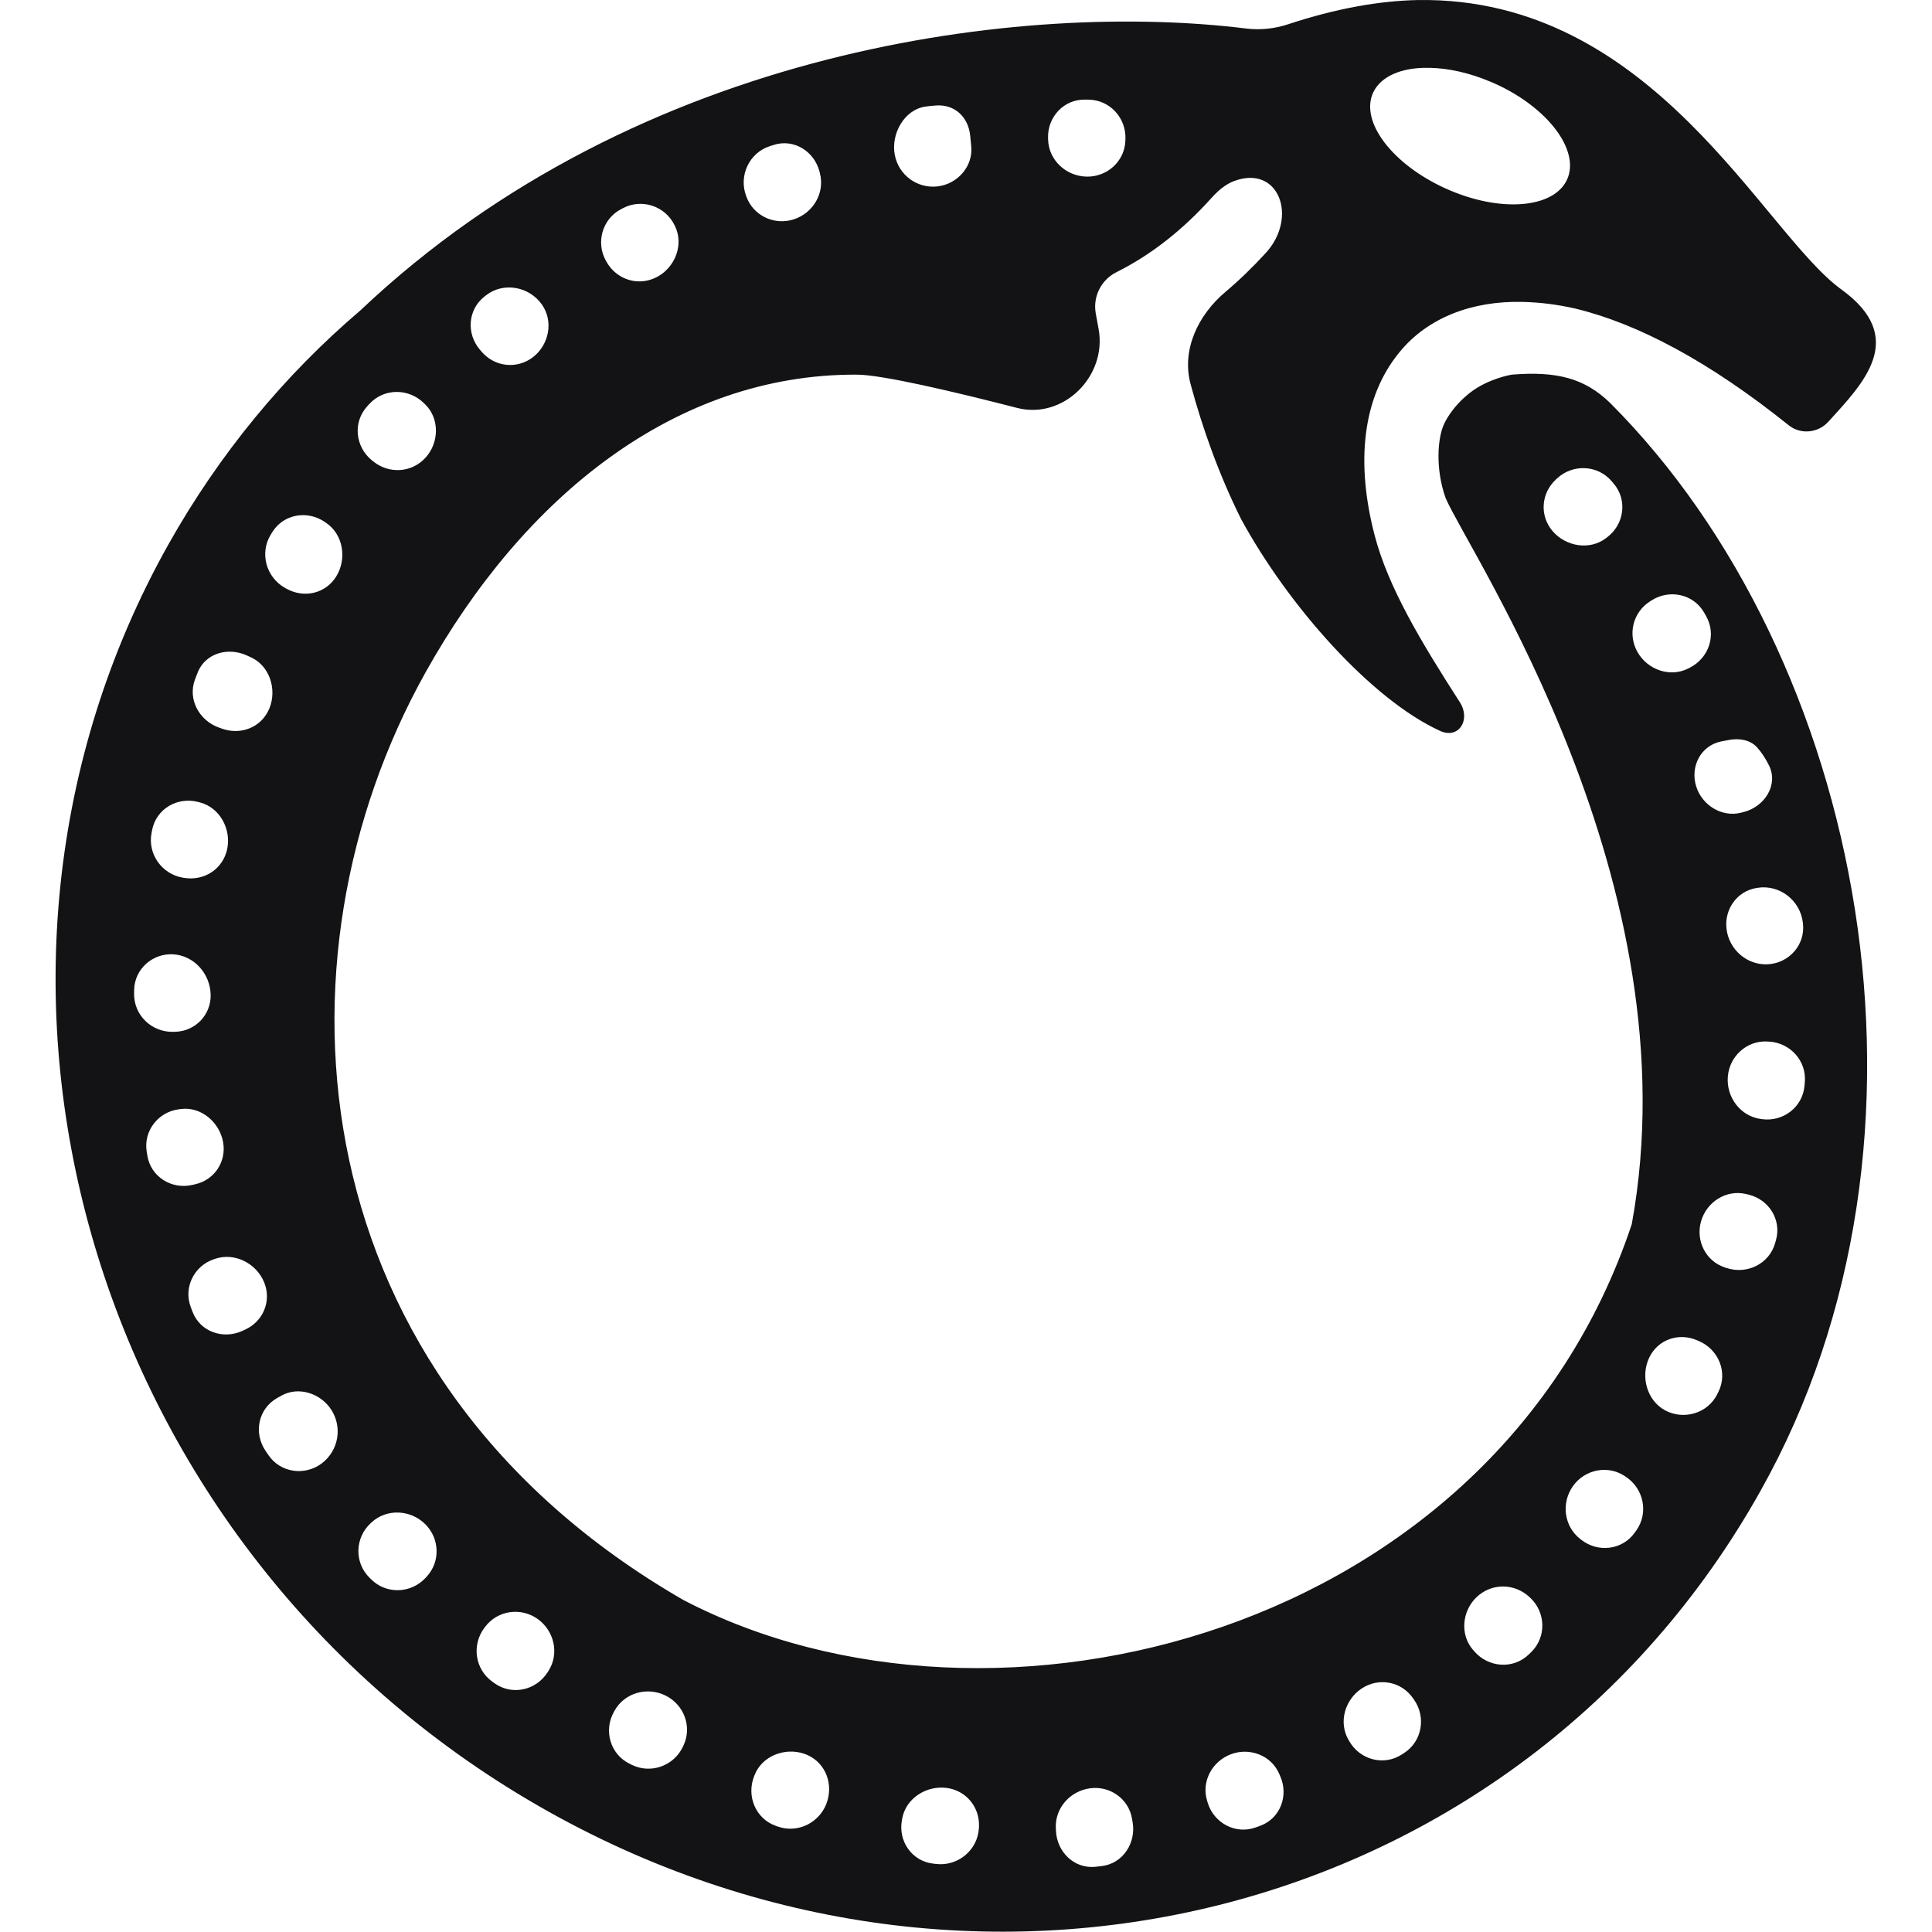
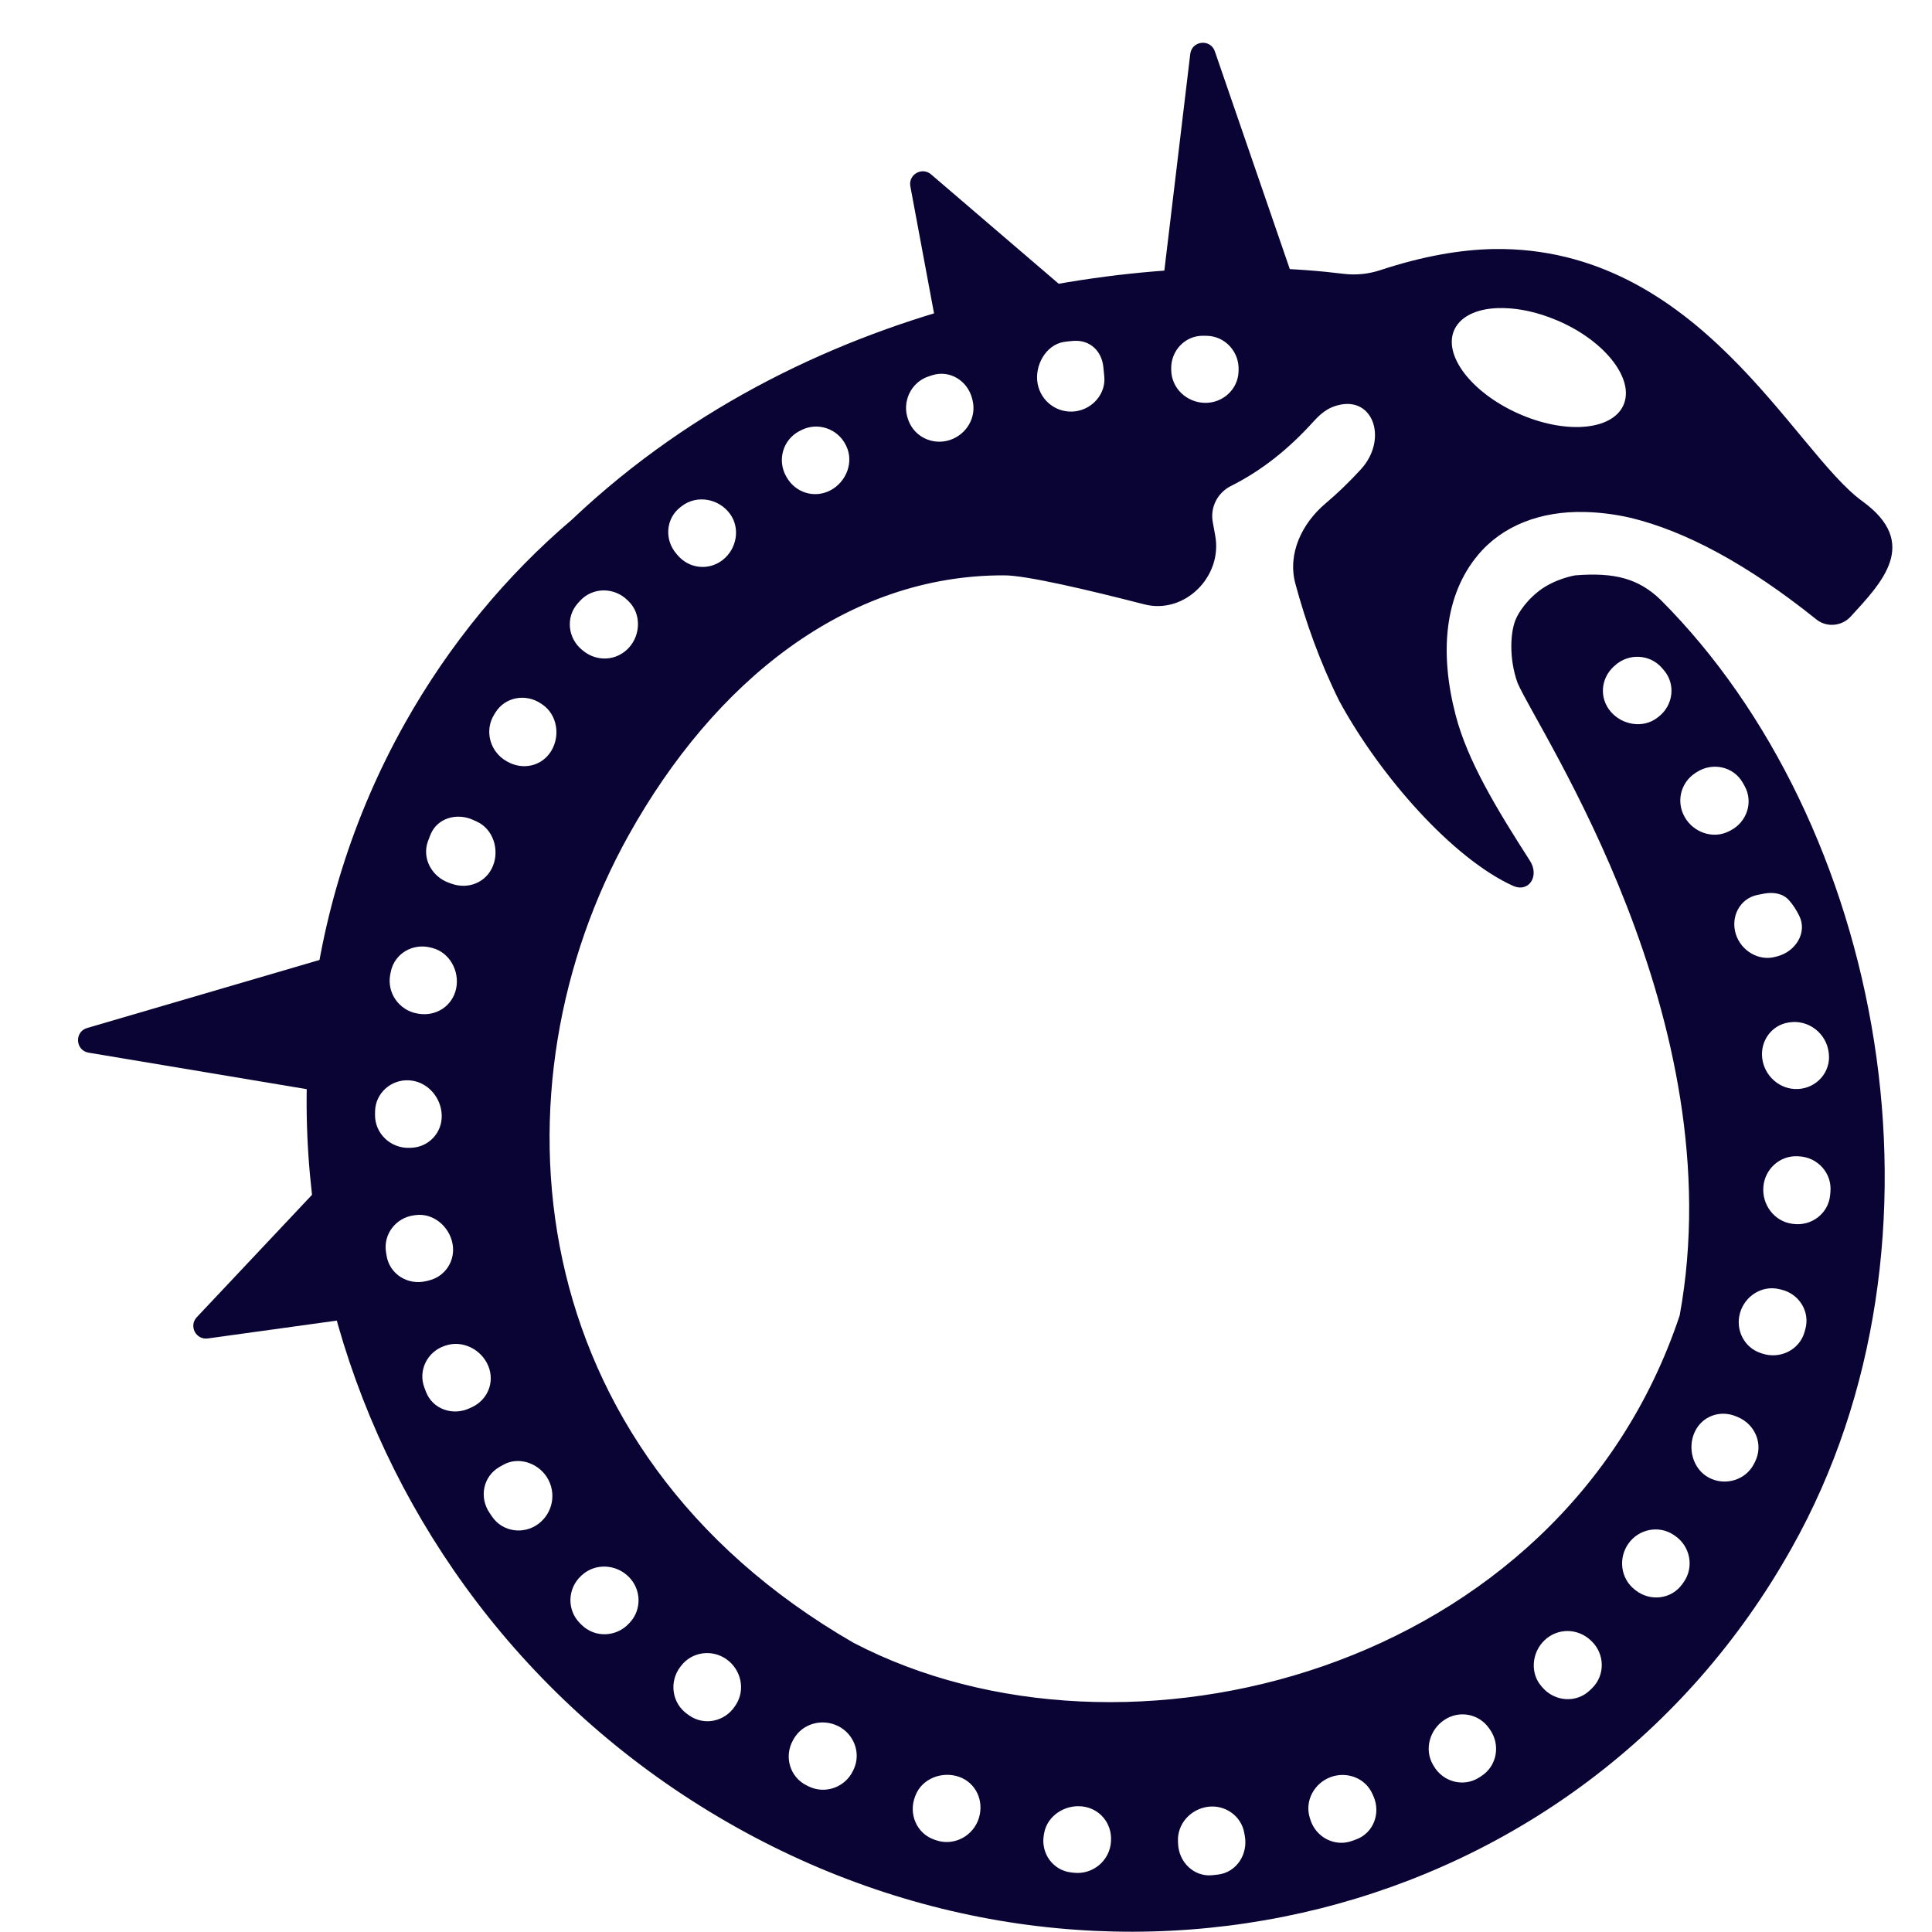
- <svg xmlns="http://www.w3.org/2000/svg" viewBox="0 0 730 730" width="256" height="256" fill="none">
-   <g transform="translate(21.0,0)">
-     <path d="M514.935 0.013C500.381 0.288 484.137 3.096 465.674 9.181C460.548 10.87 455.118 11.427 449.762 10.765C367.206 0.559 221.045 16.996 115.092 117.357C86.701 141.529 62.014 171.216 42.607 205.747C-48.758 368.716 11.529 581.06 178.373 679.966C344.935 778.716 552.904 726.372 644.154 563.404C719.31 429.81 683.219 248.06 587.279 152.154C577.719 142.935 567.283 140.184 550.219 141.56C550.219 141.56 541.219 142.993 534.219 148.56C527.219 154.126 524.719 160.06 524.719 160.06C522.219 165.06 521.219 177.06 525.248 188.247C534.5 209.56 619.058 333.935 595.56 462.561C543.902 617.466 354.721 665.811 237.219 604.561C90.938 520.186 79.25 362.466 139.719 254.185C176.75 187.779 234.125 141.247 302.719 141.56C312.095 141.56 339.114 147.895 363.297 154.126C380.822 158.641 397.406 142.067 394.092 124.275C393.725 122.308 393.368 120.332 393.015 118.345C391.893 112.006 395.115 105.704 400.873 102.826C414.083 96.221 425.902 86.835 436.672 74.896C439.085 72.222 441.881 69.691 445.252 68.425C462.249 62.044 469.552 82.135 457.309 95.539C452.45 100.858 447.333 105.822 441.94 110.376C431.692 119.028 425.373 132.199 428.861 145.149C433.272 161.529 439.453 179.051 447.904 196.06C465.87 229.081 497.236 264.355 523.137 276.17C530.226 279.404 534.829 271.922 530.617 265.367C516.018 242.648 503.519 221.967 498.373 202.154C491.342 175.122 493.529 150.279 507.904 132.935C518.529 120.013 535.248 113.607 554.31 114.076C560.717 114.232 567.279 115.013 574.154 116.576C597.844 122.276 624.833 136.591 654.877 160.697C659.302 164.248 665.881 163.646 669.713 159.461C683.227 144.701 699.959 127.616 674.779 109.388C645 87.83 603.842 -1.237 514.935 0.013ZM519.467 25.638C526.342 25.794 534.154 27.513 541.967 30.794C562.279 39.232 575.56 55.482 571.498 66.888C567.435 78.294 547.592 80.638 527.123 72.044C506.654 63.45 493.373 47.357 497.435 35.95C499.779 29.544 507.123 25.951 516.654 25.638H519.467ZM390.401 37.659C398.367 37.789 404.539 44.553 404.241 52.514L404.214 53.221C403.924 60.976 397.307 66.909 389.549 66.736C381.787 66.562 375.232 60.5 375.024 52.739L375.006 52.078C374.793 44.172 380.969 37.543 388.877 37.637C389.385 37.643 389.893 37.65 390.401 37.659ZM332.719 39.857C339.808 39.377 344.908 44.258 345.592 51.331L345.98 55.342C346.703 62.812 340.854 69.469 333.409 70.412C325.647 71.396 318.547 66.19 317.084 58.504C315.585 50.621 320.615 41.529 328.543 40.294C329.658 40.121 331.009 39.972 332.719 39.857ZM271.413 54.737C278.953 52.349 286.655 57.145 288.633 64.803L288.805 65.469C290.729 72.919 286.254 80.505 278.934 82.876C271.635 85.241 263.726 81.577 261.054 74.384L260.911 73.997C258.069 66.347 262.089 57.761 269.85 55.238C270.374 55.068 270.895 54.901 271.413 54.737ZM214.39 78.652C221.533 74.911 230.344 77.847 233.881 85.094L234.044 85.428C237.461 92.428 234.097 101.054 227.2 104.676C220.319 108.29 212.098 105.776 208.228 99.035L208.035 98.699C204.018 91.702 206.537 82.771 213.682 79.023C213.918 78.899 214.154 78.775 214.39 78.652ZM183.753 115.058C188.179 121.323 186.514 130.155 180.472 134.881C174.418 139.615 165.929 138.702 160.945 132.853L160.312 132.11C155.145 126.046 155.763 116.982 162.031 112.065C162.235 111.905 162.438 111.746 162.641 111.588C169.232 106.44 178.928 108.227 183.753 115.058ZM118.536 152.664C124.017 146.632 133.37 146.611 139.176 152.331L139.712 152.858C145.141 158.206 144.935 167.253 139.816 172.899C134.564 178.693 125.942 179.2 119.897 174.239L119.447 173.87C113.23 168.768 112.284 159.595 117.668 153.623C117.958 153.301 118.247 152.982 118.536 152.664ZM567.378 180.722C573.342 175.233 582.671 175.652 587.943 181.809C588.207 182.117 588.469 182.425 588.731 182.732C593.95 188.863 592.753 197.997 586.374 202.91L585.836 203.325C579.729 208.029 570.691 206.545 565.667 200.699C560.636 194.845 561.263 186.35 566.943 181.123L567.378 180.722ZM81.867 201.09C86.097 194.225 95.152 192.677 101.786 197.261L102.347 197.648C108.726 202.056 110.119 211.202 106.048 217.801C102.006 224.353 93.802 226.164 87.103 222.371L86.667 222.124C79.549 218.094 77.025 209.002 81.293 202.025C81.484 201.712 81.675 201.4 81.867 201.09ZM603.08 226.829C609.9 222.512 618.954 224.496 622.929 231.521C623.196 231.993 623.461 232.465 623.724 232.936C627.636 239.946 624.673 248.648 617.509 252.272L616.864 252.599C609.999 256.073 601.52 253.075 597.725 246.382C593.917 239.666 595.992 231.315 602.516 227.186L603.08 226.829ZM53.711 254.039C56.633 246.794 65.175 244.403 72.275 247.662L73.881 248.4C80.866 251.607 83.696 260.437 80.825 267.567C77.942 274.724 70.204 277.898 62.926 275.334L61.781 274.931C54.311 272.299 49.908 264.322 52.622 256.881C52.97 255.927 53.332 254.979 53.711 254.039ZM632.268 279.587C636.107 278.883 640.25 279.477 642.874 282.367C644.66 284.334 646.153 286.67 647.417 289.225C651.033 296.534 645.816 304.738 637.926 306.798L636.917 307.061C629.699 308.946 622.182 304.333 619.924 297.222C617.54 289.712 621.57 281.751 629.288 280.164C630.255 279.966 631.24 279.776 632.268 279.587ZM36.488 313.571C38.052 305.622 46.02 300.976 53.861 303.014L54.568 303.198C62.014 305.133 66.403 313.188 64.862 320.725C63.305 328.34 56.155 332.985 48.491 331.695L48.104 331.63C40.119 330.286 34.725 322.649 36.267 314.7C36.341 314.323 36.414 313.946 36.488 313.571ZM642.928 335.484C651.34 334.069 659.249 340.177 660.208 348.653C660.221 348.768 660.234 348.883 660.247 348.998C661.151 356.997 654.998 363.918 646.959 364.35C639.075 364.774 632.24 358.742 631.348 350.896C630.515 343.561 635.31 336.769 642.589 335.541C642.702 335.522 642.815 335.503 642.928 335.484ZM29.687 374.054C29.816 366.206 36.56 360.16 44.398 360.585C52.304 361.015 58.42 367.916 58.6 375.831C58.772 383.374 52.922 389.565 45.383 389.848L44.688 389.874C36.457 390.182 29.555 383.689 29.666 375.453C29.672 374.986 29.68 374.519 29.687 374.054ZM631.856 406.763C632.497 399.04 639.035 393.115 646.773 393.529L647.378 393.561C655.434 393.992 661.666 400.879 660.946 408.914C660.901 409.413 660.855 409.911 660.808 410.408C660.058 418.373 652.715 423.94 644.786 422.868L644.322 422.806C636.582 421.76 631.209 414.546 631.856 406.763ZM63.297 431.526C64.623 438.833 60.126 445.726 52.899 447.434L51.752 447.705C43.907 449.56 36.035 444.713 34.699 436.764C34.608 436.222 34.519 435.68 34.431 435.138C33.17 427.384 38.688 420.207 46.473 419.157L47.272 419.049C54.904 418.018 61.922 423.949 63.297 431.526ZM621.728 461.495C623.829 454.137 631.241 449.388 638.688 451.147L639.628 451.369C647.342 453.192 652.193 460.873 650.063 468.509C649.946 468.926 649.829 469.343 649.711 469.76C647.507 477.53 639.109 481.64 631.433 479.125C631.196 479.047 630.959 478.97 630.723 478.892C623.512 476.536 619.646 468.789 621.728 461.495ZM60.288 475.638C67.647 473.133 75.886 477.336 78.817 484.535C81.661 491.517 78.515 499.217 71.667 502.37L70.61 502.857C63.31 506.218 54.649 503.209 51.769 495.706C51.527 495.076 51.288 494.444 51.052 493.811C48.303 486.449 52.312 478.351 59.752 475.821C59.931 475.76 60.109 475.699 60.288 475.638ZM602.106 513.068C605.312 506.208 613.14 503.415 620.11 506.373L620.875 506.698C628.394 509.889 631.932 518.563 628.311 525.884C628.156 526.197 628.002 526.508 627.847 526.819C624.254 534.033 615.196 536.716 608.113 532.872C601.267 529.157 598.809 520.126 602.106 513.068ZM85.319 527.338C91.797 523.715 100.171 526.438 104.184 532.682C108.486 539.378 106.893 548.212 100.519 552.977C94.157 557.734 85.019 556.471 80.517 549.927C80.129 549.362 79.744 548.8 79.363 548.24C74.729 541.43 76.542 532.327 83.7 528.251C84.238 527.945 84.778 527.64 85.319 527.338ZM573.352 561.495C577.843 555.193 586.53 553.448 592.957 557.76L593.409 558.063C600.118 562.565 601.955 571.691 597.272 578.276C597.061 578.572 596.851 578.866 596.641 579.16C591.965 585.689 582.798 586.753 576.473 581.805L576.055 581.477C569.919 576.678 568.831 567.839 573.352 561.495ZM119.429 575.19C125.208 569.91 134.219 570.415 139.741 575.964C145.155 581.404 145.431 590.113 140.213 595.742L139.799 596.189C134.274 602.149 124.952 602.477 119.211 596.725C118.976 596.489 118.741 596.253 118.507 596.018C112.793 590.273 113.132 580.944 119.114 575.478L119.429 575.19ZM536.918 603.479C542.607 598.059 551.316 598.139 557.017 603.545L557.262 603.779C563.111 609.326 563.319 618.632 557.545 624.256C557.244 624.55 556.943 624.842 556.643 625.132C550.756 630.825 541.386 630.118 536.028 623.925L535.533 623.353C530.576 617.624 531.434 608.704 536.918 603.479ZM162.357 614.632C167.054 608.44 175.8 607.221 182.14 611.716C188.466 616.203 190.412 624.932 186.187 631.436L185.828 631.988C181.44 638.743 172.422 640.704 165.871 636.018C165.57 635.803 165.269 635.587 164.969 635.37C158.428 630.663 157.178 621.462 162.047 615.041L162.357 614.632ZM493.642 637.907C500.059 633.749 508.477 635.343 512.859 641.609L513.287 642.221C517.912 648.834 516.327 657.965 509.555 662.354C509.236 662.56 508.918 662.766 508.6 662.97C501.834 667.326 492.912 664.95 488.873 657.99L488.529 657.397C484.656 650.721 487.164 642.104 493.642 637.907ZM211.198 646.397C214.969 639.6 223.555 637.214 230.515 640.676C237.434 644.118 240.562 652.398 237.305 659.406L237.064 659.924C233.66 667.25 224.901 670.405 217.667 666.809C217.376 666.665 217.084 666.52 216.793 666.375C209.6 662.785 207.021 653.923 210.922 646.894L211.198 646.397ZM444.133 662.821C451.186 660.188 459.27 663.23 462.294 670.125L462.752 671.17C465.964 678.493 462.744 687.065 455.243 689.837C454.637 690.061 454.029 690.282 453.421 690.501C445.881 693.218 437.703 688.873 435.349 681.212L435.099 680.4C432.864 673.127 437.005 665.482 444.133 662.821ZM264.14 670.648C266.975 663.459 275.575 660.154 282.888 662.656C290.213 665.162 293.815 672.882 291.666 680.32C289.375 688.251 280.904 692.886 273.091 690.223C272.821 690.131 272.552 690.039 272.283 689.946C264.584 687.305 260.955 678.731 263.94 671.158C264.007 670.988 264.074 670.818 264.14 670.648ZM319.919 687.022C321.309 679.498 328.986 674.617 336.58 675.55C344.065 676.47 349.301 682.859 348.898 690.39L348.881 690.72C348.438 698.991 341.032 705.214 332.799 704.299C332.405 704.256 332.012 704.212 331.619 704.167C323.588 703.263 318.314 695.705 319.783 687.759L319.919 687.022ZM390.931 675.691C398.365 674.717 405.367 679.608 406.691 686.988L406.936 688.356C408.358 696.283 403.37 704.076 395.379 705.078C394.55 705.182 393.718 705.278 392.883 705.365C384.963 706.189 378.383 699.809 377.998 691.856L377.944 690.74C377.576 683.143 383.389 676.678 390.931 675.691Z" fill="#131214" />
-   </g>
+ <svg xmlns="http://www.w3.org/2000/svg" viewBox="0 0 804 838" width="256" height="256" fill="none">
+   <path d="M630.935 108.013C616.381 108.288 600.137 111.096 581.674 117.181C576.548 118.87 571.118 119.427 565.762 118.765C483.206 108.559 337.045 124.996 231.092 225.357C202.701 249.529 178.013 279.216 158.607 313.747C67.242 476.716 127.529 689.06 294.373 787.966C460.935 886.716 668.904 834.372 760.154 671.404C835.31 537.81 799.219 356.06 703.279 260.154C693.719 250.935 683.283 248.184 666.219 249.56C666.219 249.56 657.219 250.993 650.219 256.56C643.219 262.126 640.719 268.06 640.719 268.06C638.219 273.06 637.219 285.06 641.248 296.247C650.5 317.56 735.058 441.935 711.56 570.561C659.902 725.466 470.721 773.811 353.219 712.561C206.938 628.186 195.25 470.466 255.719 362.185C292.75 295.779 350.125 249.247 418.719 249.56C428.095 249.56 455.114 255.895 479.297 262.126C496.822 266.641 513.406 250.067 510.092 232.275C509.725 230.308 509.368 228.332 509.015 226.345C507.893 220.006 511.115 213.704 516.873 210.826C530.083 204.221 541.902 194.835 552.672 182.896C555.085 180.222 557.881 177.691 561.252 176.425C578.249 170.044 585.552 190.135 573.309 203.539C568.45 208.858 563.333 213.822 557.94 218.376C547.692 227.028 541.373 240.199 544.861 253.149C549.272 269.529 555.453 287.051 563.904 304.06C581.87 337.081 613.236 372.355 639.137 384.17C646.226 387.404 650.829 379.922 646.617 373.367C632.018 350.648 619.519 329.967 614.373 310.154C607.342 283.122 609.529 258.279 623.904 240.935C634.529 228.013 651.248 221.607 670.31 222.076C676.717 222.232 683.279 223.013 690.154 224.576C713.844 230.276 740.833 244.591 770.877 268.697C775.302 272.248 781.881 271.646 785.713 267.461C799.227 252.701 815.959 235.616 790.779 217.388C761 195.83 719.842 106.763 630.935 108.013ZM635.467 133.638C642.342 133.794 650.154 135.513 657.967 138.794C678.279 147.232 691.56 163.482 687.498 174.888C683.435 186.294 663.592 188.638 643.123 180.044C622.654 171.451 609.373 155.357 613.435 143.951C615.779 137.544 623.123 133.951 632.654 133.638H635.467ZM506.401 145.659C514.367 145.789 520.539 152.553 520.241 160.514L520.214 161.221C519.924 168.976 513.307 174.909 505.549 174.736C497.787 174.562 491.232 168.5 491.024 160.739L491.006 160.078C490.793 152.172 496.969 145.543 504.877 145.637C505.385 145.643 505.893 145.65 506.401 145.659ZM448.719 147.857C455.808 147.377 460.908 152.258 461.592 159.331L461.98 163.342C462.703 170.812 456.854 177.469 449.409 178.412C441.647 179.396 434.547 174.19 433.084 166.504C431.585 158.621 436.615 149.529 444.543 148.294C445.658 148.121 447.009 147.973 448.719 147.857ZM387.413 162.737C394.953 160.349 402.655 165.145 404.633 172.803L404.805 173.469C406.729 180.919 402.254 188.505 394.934 190.876C387.635 193.241 379.726 189.577 377.054 182.384L376.911 181.997C374.069 174.347 378.089 165.761 385.85 163.238C386.374 163.068 386.895 162.901 387.413 162.737ZM330.39 186.652C337.533 182.911 346.344 185.847 349.881 193.094L350.044 193.428C353.461 200.428 350.097 209.054 343.2 212.676C336.319 216.29 328.098 213.776 324.228 207.035L324.035 206.699C320.018 199.702 322.537 190.771 329.682 187.023C329.918 186.899 330.154 186.775 330.39 186.652ZM299.753 223.058C304.179 229.323 302.514 238.155 296.472 242.881C290.418 247.615 281.929 246.702 276.945 240.853L276.312 240.11C271.145 234.046 271.763 224.982 278.031 220.065C278.235 219.905 278.438 219.746 278.641 219.588C285.232 214.44 294.928 216.227 299.753 223.058ZM234.536 260.664C240.017 254.632 249.37 254.611 255.176 260.331L255.712 260.858C261.141 266.206 260.935 275.253 255.816 280.899C250.564 286.693 241.942 287.2 235.897 282.239L235.447 281.87C229.23 276.768 228.284 267.595 233.668 261.623C233.958 261.301 234.247 260.982 234.536 260.664ZM683.378 288.722C689.342 283.233 698.671 283.652 703.943 289.809C704.207 290.117 704.469 290.425 704.731 290.732C709.95 296.863 708.753 305.997 702.374 310.91L701.836 311.325C695.729 316.029 686.691 314.545 681.667 308.699C676.636 302.845 677.263 294.35 682.943 289.123L683.378 288.722ZM197.867 309.09C202.097 302.225 211.152 300.677 217.786 305.261L218.347 305.648C224.726 310.056 226.119 319.202 222.048 325.801C218.006 332.353 209.802 334.164 203.103 330.371L202.667 330.124C195.549 326.094 193.025 317.002 197.293 310.025C197.484 309.712 197.675 309.4 197.867 309.09ZM719.08 334.829C725.9 330.512 734.954 332.496 738.929 339.521C739.196 339.993 739.461 340.465 739.724 340.936C743.636 347.946 740.673 356.648 733.509 360.272L732.864 360.599C725.999 364.073 717.52 361.075 713.725 354.382C709.917 347.666 711.992 339.315 718.516 335.186L719.08 334.829ZM169.711 362.039C172.633 354.794 181.175 352.403 188.275 355.662L189.881 356.4C196.866 359.607 199.696 368.437 196.825 375.567C193.942 382.724 186.204 385.898 178.926 383.334L177.781 382.931C170.311 380.299 165.909 372.322 168.622 364.881C168.97 363.927 169.332 362.979 169.711 362.039ZM748.268 387.587C752.107 386.883 756.25 387.477 758.874 390.367C760.66 392.334 762.153 394.67 763.417 397.225C767.033 404.534 761.816 412.738 753.926 414.798L752.917 415.061C745.699 416.946 738.182 412.333 735.924 405.222C733.54 397.712 737.57 389.751 745.288 388.164C746.255 387.966 747.24 387.776 748.268 387.587ZM152.488 421.571C154.052 413.622 162.02 408.976 169.861 411.014L170.568 411.198C178.014 413.133 182.403 421.188 180.862 428.725C179.305 436.34 172.155 440.985 164.491 439.695L164.104 439.63C156.119 438.286 150.725 430.649 152.267 422.7C152.341 422.323 152.414 421.946 152.488 421.571ZM758.928 443.484C767.34 442.069 775.249 448.177 776.208 456.653C776.221 456.768 776.234 456.883 776.247 456.998C777.151 464.997 770.998 471.918 762.959 472.35C755.075 472.774 748.24 466.742 747.348 458.896C746.515 451.561 751.31 444.769 758.589 443.541C758.702 443.522 758.815 443.503 758.928 443.484ZM145.687 482.054C145.816 474.206 152.56 468.16 160.398 468.585C168.304 469.015 174.42 475.916 174.6 483.831C174.772 491.374 168.922 497.565 161.382 497.848L160.688 497.874C152.457 498.182 145.555 491.689 145.666 483.453C145.673 482.986 145.68 482.519 145.687 482.054ZM747.856 514.763C748.497 507.04 755.035 501.115 762.773 501.529L763.378 501.561C771.434 501.992 777.666 508.879 776.946 516.914C776.901 517.413 776.855 517.911 776.808 518.408C776.058 526.373 768.715 531.94 760.786 530.868L760.322 530.806C752.582 529.76 747.209 522.546 747.856 514.763ZM179.297 539.526C180.623 546.833 176.125 553.726 168.899 555.434L167.752 555.705C159.907 557.56 152.035 552.713 150.699 544.764C150.608 544.222 150.519 543.68 150.431 543.138C149.17 535.384 154.688 528.207 162.473 527.157L163.272 527.049C170.904 526.018 177.922 531.949 179.297 539.526ZM737.728 569.495C739.829 562.137 747.241 557.388 754.688 559.147L755.628 559.369C763.342 561.192 768.193 568.873 766.063 576.509C765.946 576.926 765.829 577.343 765.711 577.76C763.507 585.53 755.109 589.64 747.433 587.125C747.196 587.047 746.959 586.97 746.723 586.892C739.512 584.536 735.646 576.789 737.728 569.495ZM176.288 583.638C183.647 581.133 191.886 585.336 194.817 592.535C197.661 599.517 194.515 607.217 187.667 610.37L186.61 610.857C179.31 614.218 170.649 611.209 167.769 603.706C167.527 603.076 167.288 602.444 167.052 601.811C164.303 594.449 168.312 586.351 175.752 583.821C175.931 583.76 176.109 583.699 176.288 583.638ZM718.106 621.068C721.312 614.208 729.14 611.415 736.11 614.373L736.875 614.698C744.394 617.889 747.932 626.563 744.311 633.884C744.156 634.197 744.002 634.508 743.847 634.819C740.254 642.033 731.196 644.716 724.113 640.872C717.267 637.157 714.809 628.126 718.106 621.068ZM201.319 635.338C207.797 631.715 216.171 634.438 220.184 640.682C224.486 647.378 222.893 656.212 216.519 660.977C210.158 665.734 201.019 664.471 196.517 657.927C196.129 657.362 195.744 656.8 195.363 656.24C190.729 649.43 192.542 640.327 199.7 636.251C200.238 635.945 200.778 635.64 201.319 635.338ZM689.352 669.495C693.843 663.193 702.53 661.448 708.957 665.76L709.409 666.063C716.118 670.565 717.955 679.691 713.272 686.276C713.061 686.572 712.851 686.866 712.641 687.16C707.965 693.689 698.798 694.753 692.473 689.805L692.055 689.477C685.919 684.678 684.831 675.839 689.352 669.495ZM235.429 683.19C241.208 677.91 250.219 678.415 255.741 683.964C261.155 689.404 261.431 698.113 256.213 703.742L255.799 704.189C250.274 710.149 240.952 710.477 235.211 704.725C234.976 704.489 234.741 704.253 234.507 704.018C228.793 698.273 229.132 688.944 235.114 683.478L235.429 683.19ZM652.918 711.479C658.607 706.059 667.316 706.139 673.017 711.545L673.262 711.779C679.111 717.326 679.319 726.632 673.545 732.256C673.244 732.55 672.943 732.842 672.643 733.132C666.756 738.825 657.386 738.118 652.028 731.925L651.533 731.353C646.576 725.624 647.434 716.704 652.918 711.479ZM278.357 722.632C283.054 716.44 291.8 715.221 298.14 719.716C304.466 724.203 306.412 732.932 302.187 739.436L301.828 739.988C297.44 746.743 288.422 748.704 281.871 744.018C281.57 743.803 281.269 743.587 280.969 743.37C274.428 738.663 273.178 729.462 278.047 723.041L278.357 722.632ZM609.642 745.907C616.059 741.749 624.477 743.343 628.859 749.609L629.287 750.221C633.912 756.834 632.327 765.965 625.555 770.354C625.236 770.56 624.918 770.766 624.6 770.97C617.834 775.326 608.912 772.95 604.873 765.99L604.529 765.397C600.656 758.721 603.164 750.104 609.642 745.907ZM327.198 754.397C330.969 747.6 339.555 745.214 346.515 748.676C353.434 752.118 356.562 760.398 353.305 767.406L353.064 767.924C349.66 775.25 340.901 778.405 333.667 774.809C333.376 774.665 333.084 774.52 332.793 774.375C325.6 770.785 323.021 761.923 326.922 754.894L327.198 754.397ZM560.133 770.821C567.186 768.188 575.27 771.23 578.294 778.125L578.752 779.17C581.964 786.493 578.744 795.065 571.243 797.837C570.637 798.061 570.029 798.282 569.421 798.501C561.881 801.218 553.703 796.873 551.349 789.212L551.099 788.4C548.864 781.127 553.005 773.482 560.133 770.821ZM380.14 778.648C382.975 771.459 391.575 768.154 398.888 770.656C406.213 773.162 409.815 780.882 407.666 788.32C405.375 796.251 396.904 800.886 389.091 798.223C388.821 798.131 388.552 798.039 388.283 797.946C380.584 795.305 376.955 786.731 379.94 779.158C380.007 778.988 380.074 778.818 380.14 778.648ZM435.919 795.022C437.309 787.498 444.986 782.617 452.58 783.55C460.065 784.47 465.301 790.859 464.898 798.39L464.881 798.72C464.438 806.991 457.032 813.214 448.799 812.299C448.405 812.256 448.012 812.212 447.619 812.167C439.588 811.263 434.314 803.705 435.783 795.759L435.919 795.022ZM506.931 783.691C514.365 782.717 521.367 787.608 522.691 794.988L522.936 796.356C524.358 804.283 519.37 812.076 511.379 813.078C510.55 813.182 509.718 813.278 508.883 813.365C500.963 814.189 494.383 807.809 493.998 799.856L493.944 798.74C493.576 791.143 499.389 784.678 506.931 783.691Z" fill="#0A0435" />
+   <path d="M377.862 80.814C376.912 75.712 382.908 72.254 386.848 75.631L448.116 128.142C451.686 131.202 450.02 137.04 445.373 137.754L395.321 145.442C392.386 145.892 389.623 143.932 389.079 141.012L377.862 80.814ZM499.272 23.402C499.965 17.6 508.031 16.74 509.933 22.265L545.26 124.884C546.454 128.353 543.981 131.996 540.316 132.168L492.448 134.406C489.052 134.565 486.327 131.635 486.73 128.259L499.272 23.402Z" fill="#0A0435" />
+   <path d="M73.114 580.552C67.973 581.263 64.799 575.112 68.356 571.333L123.672 512.585C126.895 509.162 132.649 511.099 133.146 515.774L138.486 566.131C138.8 569.084 136.712 571.752 133.771 572.159L73.114 580.552ZM21.436 456.593C15.673 455.629 15.19 447.531 20.798 445.89L124.955 415.396C128.476 414.365 132 417.005 132 420.674L132 468.594C132 471.994 128.946 474.579 125.593 474.019L21.436 456.593Z" fill="#0A0435" />
</svg>
